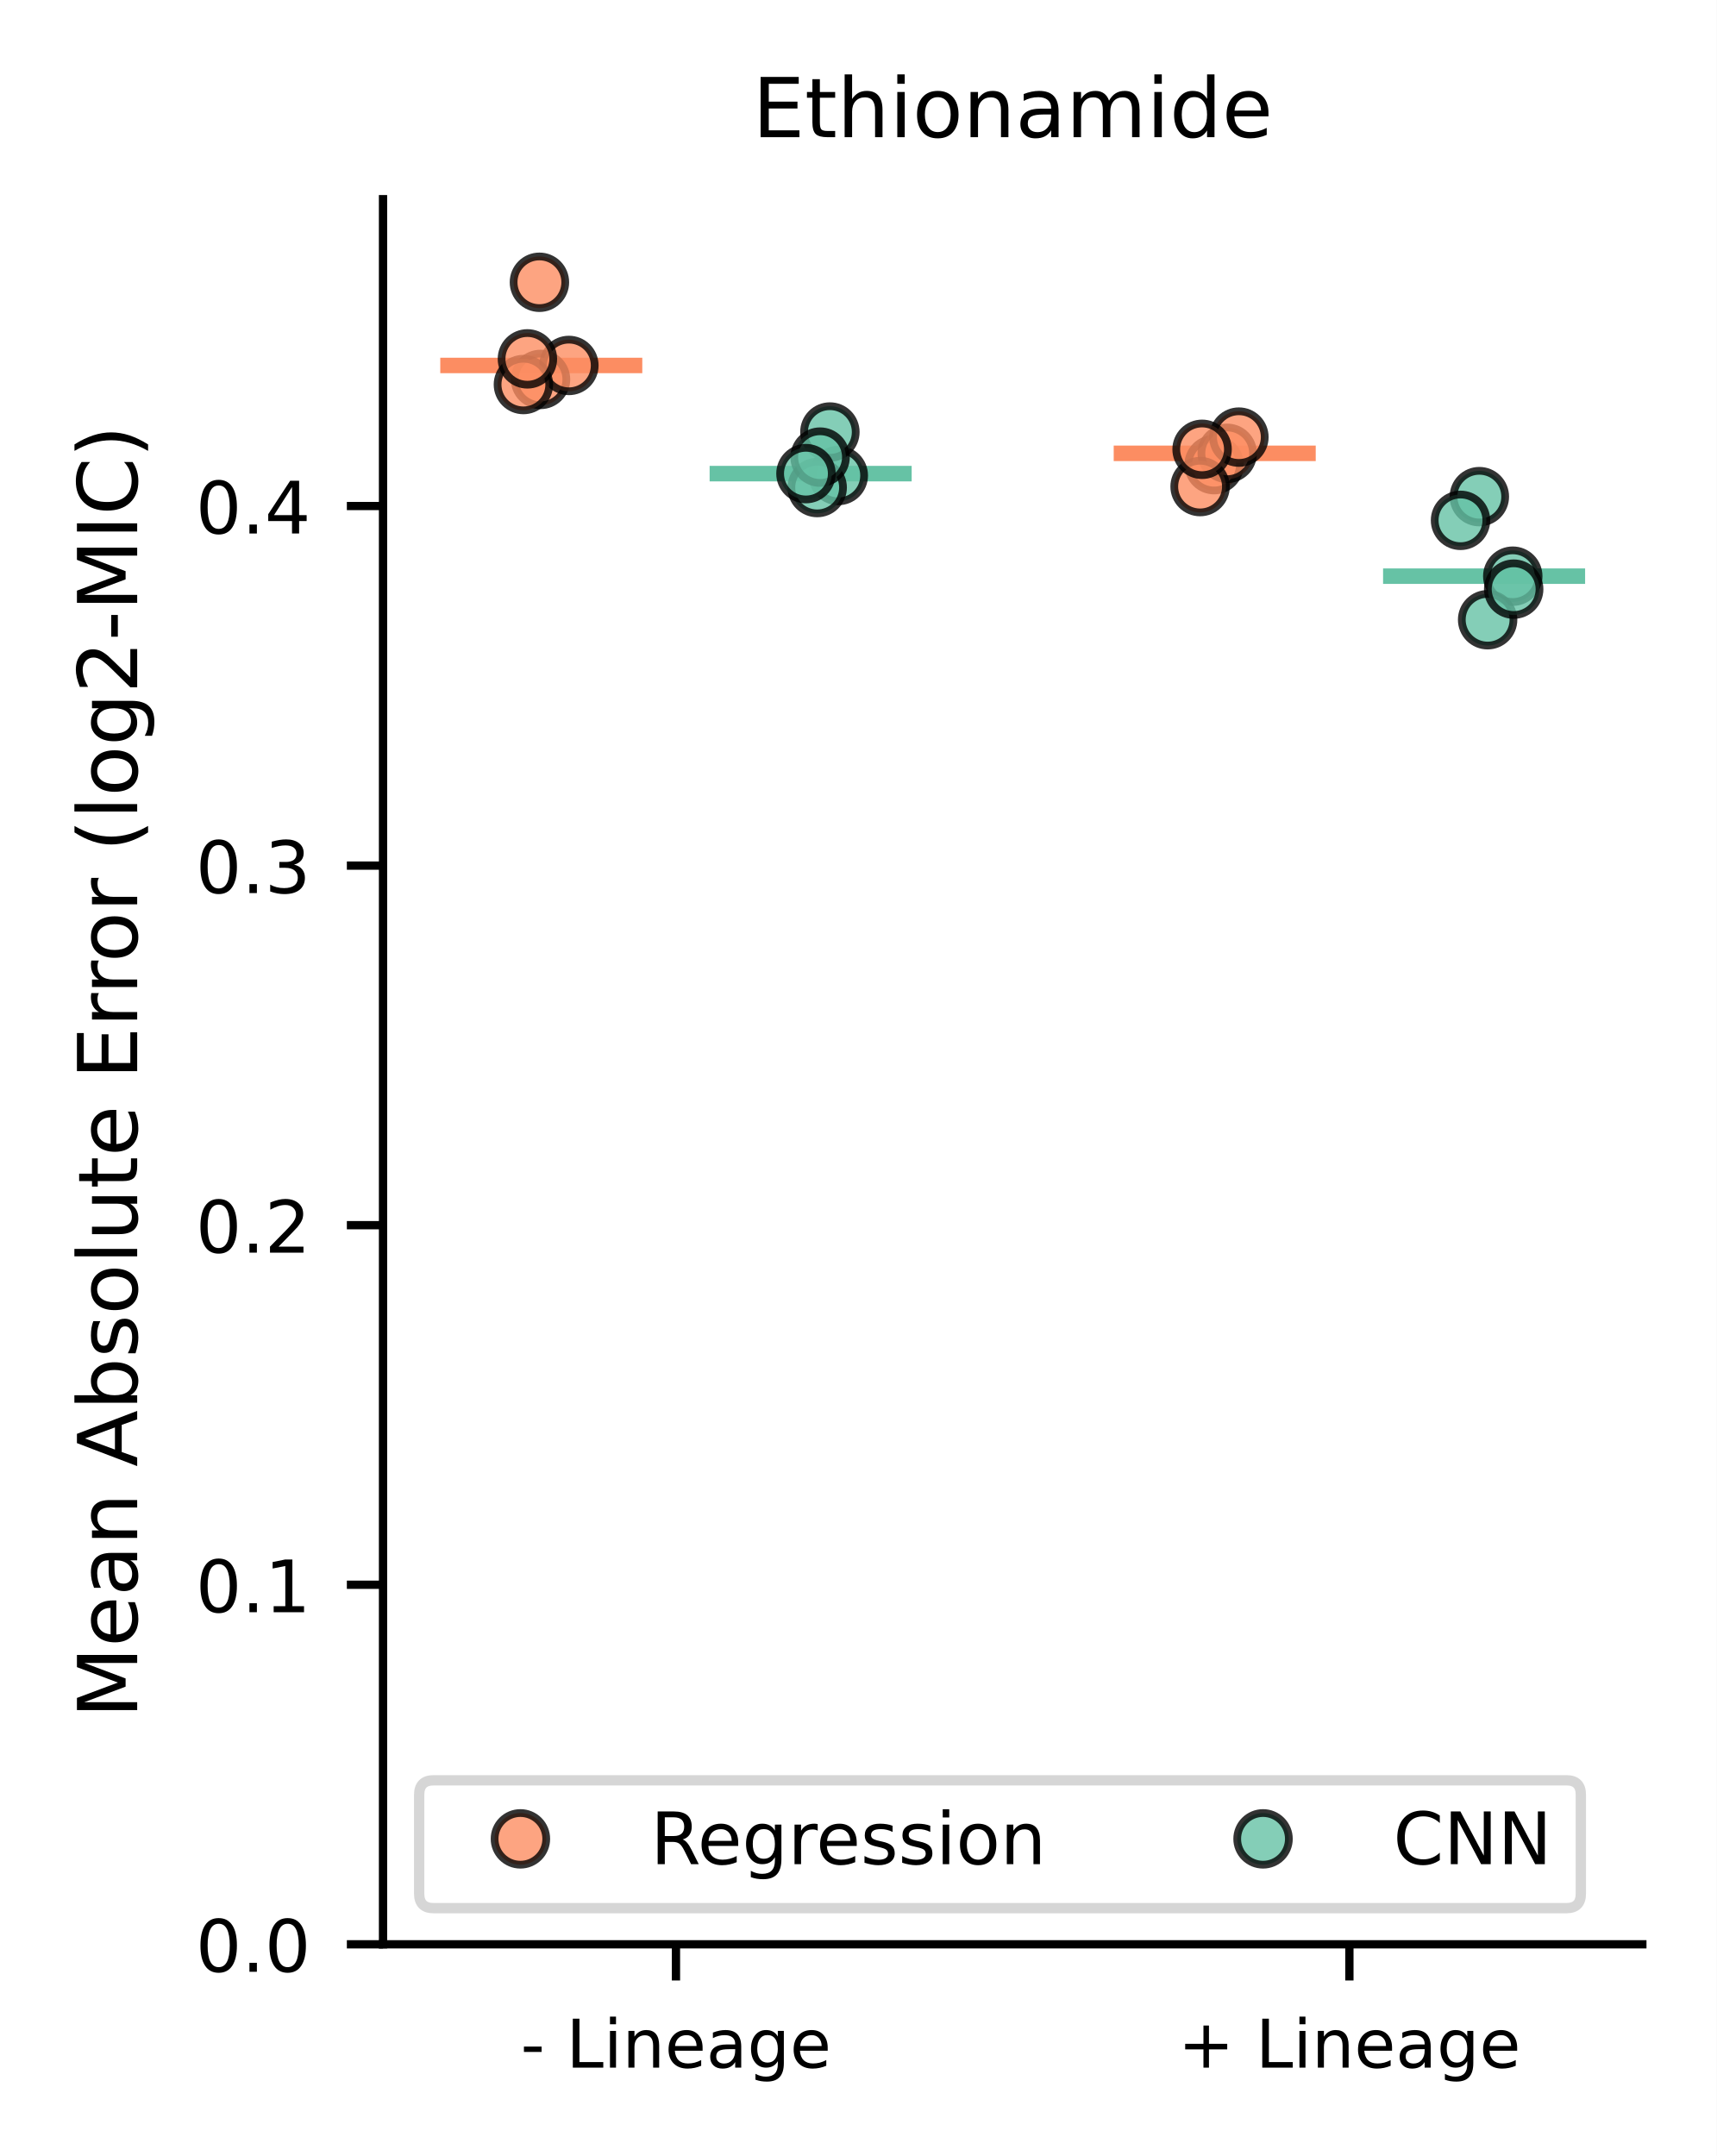
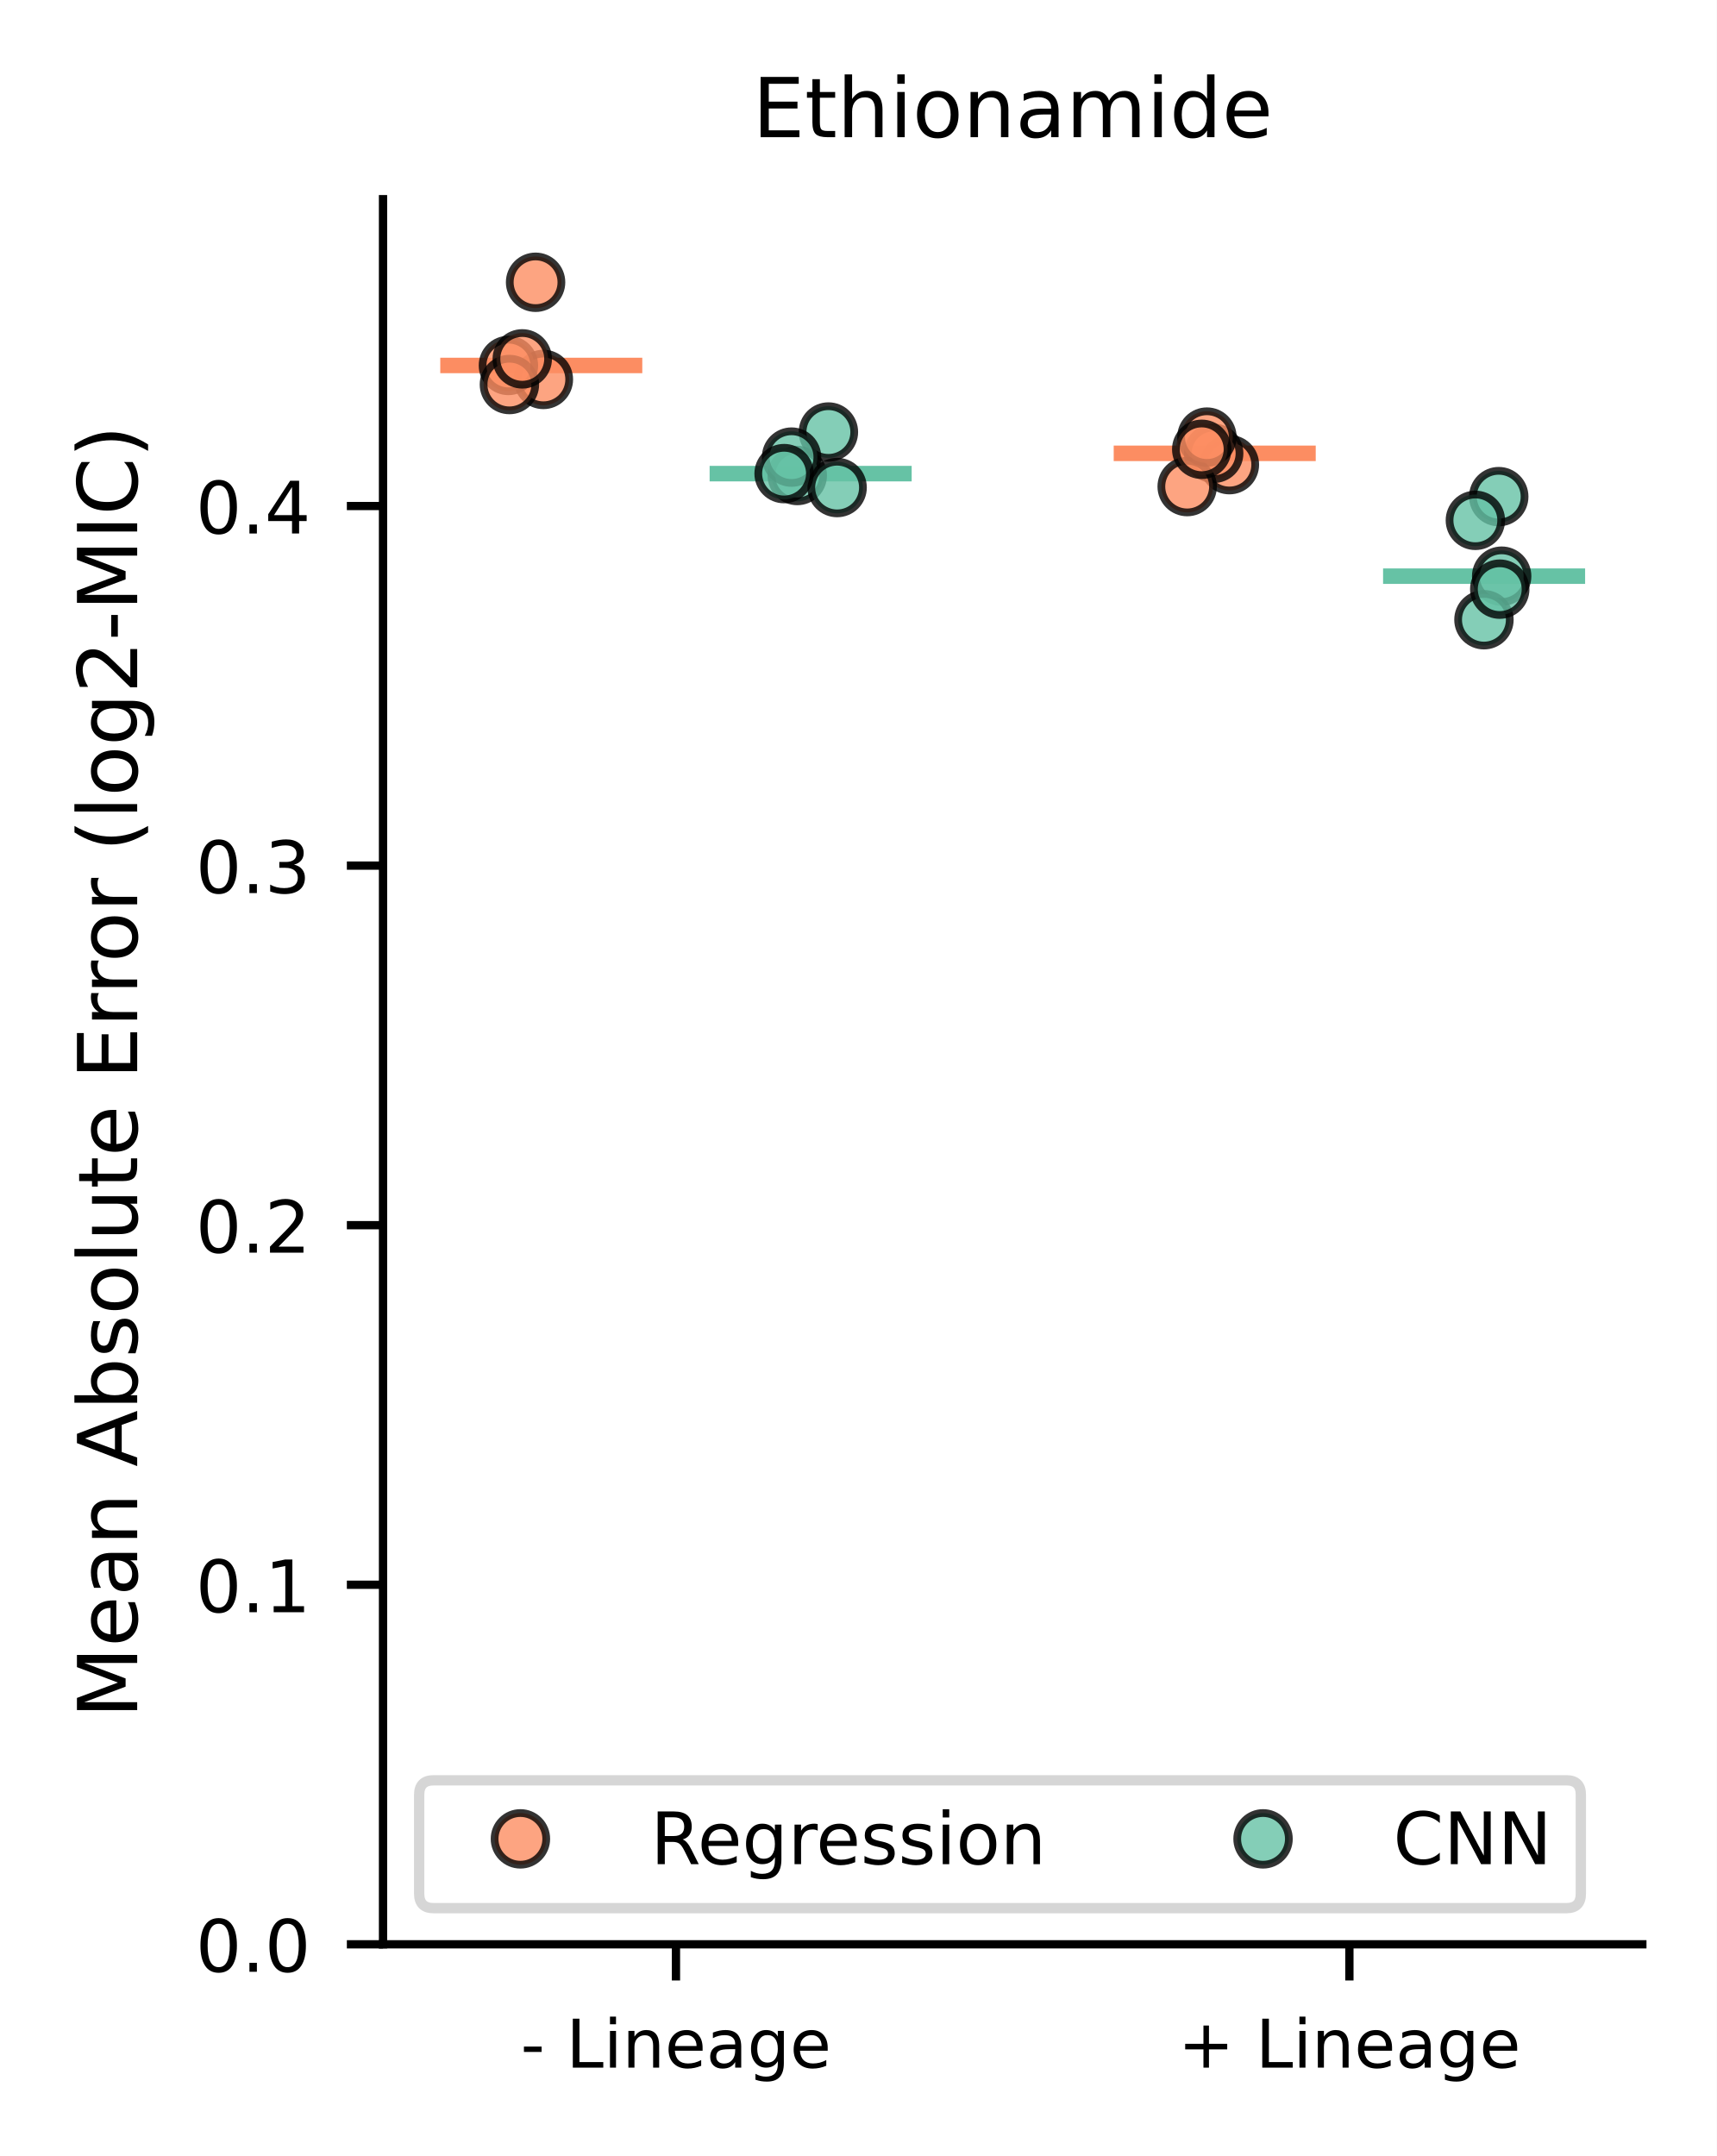
<svg xmlns="http://www.w3.org/2000/svg" xmlns:xlink="http://www.w3.org/1999/xlink" width="166.175pt" height="208.69pt" viewBox="0 0 166.175 208.69" version="1.1">
  <defs>
    <style type="text/css">*{stroke-linejoin: round; stroke-linecap: butt}</style>
  </defs>
  <g id="figure_1">
    <g id="patch_1">
      <path d="M 0 208.69  L 166.175 208.69  L 166.175 0  L 0 0  z " style="fill: #ffffff" />
    </g>
    <g id="axes_1">
      <g id="patch_2">
        <path d="M 37.075 188.199  L 158.975 188.199  L 158.975 19.279  L 37.075 19.279  z " style="fill: #ffffff" />
      </g>
      <g id="LineCollection_1">
-         <path d="M 42.616 35.374  L 62.172 35.374  " clip-path="url(#pbf973b3731)" style="fill: none; stroke: #fc8d62; stroke-width: 1.5" />
+         <path d="M 42.616 35.374  L 62.172 35.374  " clip-path="url(#p7d3eaa9008)" style="fill: none; stroke: #fc8d62; stroke-width: 1.5" />
      </g>
      <g id="LineCollection_2">
-         <path d="M 68.69 45.844  L 88.247 45.844  " clip-path="url(#pbf973b3731)" style="fill: none; stroke: #66c2a5; stroke-width: 1.5" />
+         <path d="M 68.69 45.844  L 88.247 45.844  " clip-path="url(#p7d3eaa9008)" style="fill: none; stroke: #66c2a5; stroke-width: 1.5" />
      </g>
      <g id="LineCollection_3">
-         <path d="M 107.803 43.88  L 127.359 43.88  " clip-path="url(#pbf973b3731)" style="fill: none; stroke: #fc8d62; stroke-width: 1.5" />
+         <path d="M 107.803 43.88  L 127.359 43.88  " clip-path="url(#p7d3eaa9008)" style="fill: none; stroke: #fc8d62; stroke-width: 1.5" />
      </g>
      <g id="LineCollection_4">
-         <path d="M 133.878 55.771  L 153.434 55.771  " clip-path="url(#pbf973b3731)" style="fill: none; stroke: #66c2a5; stroke-width: 1.5" />
+         <path d="M 133.878 55.771  L 153.434 55.771  " clip-path="url(#p7d3eaa9008)" style="fill: none; stroke: #66c2a5; stroke-width: 1.5" />
      </g>
      <g id="PathCollection_1">
        <defs>
-           <path id="C0_0_1ce4305290" d="M 0 2.5  C 0.663 2.5 1.299 2.237 1.768 1.768  C 2.237 1.299 2.5 0.663 2.5 -0  C 2.5 -0.663 2.237 -1.299 1.768 -1.768  C 1.299 -2.237 0.663 -2.5 0 -2.5  C -0.663 -2.5 -1.299 -2.237 -1.768 -1.768  C -2.237 -1.299 -2.5 -0.663 -2.5 0  C -2.5 0.663 -2.237 1.299 -1.768 1.768  C -1.299 2.237 -0.663 2.5 0 2.5  z " />
+           <path id="C0_0_cfa321ce10" d="M 0 2.5  C 0.663 2.5 1.299 2.237 1.768 1.768  C 2.237 1.299 2.5 0.663 2.5 -0  C 2.5 -0.663 2.237 -1.299 1.768 -1.768  C 1.299 -2.237 0.663 -2.5 0 -2.5  C -0.663 -2.5 -1.299 -2.237 -1.768 -1.768  C -2.237 -1.299 -2.5 -0.663 -2.5 0  C -2.5 0.663 -2.237 1.299 -1.768 1.768  C -1.299 2.237 -0.663 2.5 0 2.5  z " />
        </defs>
-         <g clip-path="url(#pbf973b3731)">
-           <use xlink:href="#C0_0_1ce4305290" x="52.321" y="36.727" style="fill: #fc8d62; fill-opacity: 0.8; stroke: #000000; stroke-opacity: 0.8; stroke-width: 0.75" />
-         </g>
-         <g clip-path="url(#pbf973b3731)">
-           <use xlink:href="#C0_0_1ce4305290" x="55.066" y="35.374" style="fill: #fc8d62; fill-opacity: 0.8; stroke: #000000; stroke-opacity: 0.8; stroke-width: 0.75" />
-         </g>
-         <g clip-path="url(#pbf973b3731)">
-           <use xlink:href="#C0_0_1ce4305290" x="50.664" y="37.221" style="fill: #fc8d62; fill-opacity: 0.8; stroke: #000000; stroke-opacity: 0.8; stroke-width: 0.75" />
-         </g>
-         <g clip-path="url(#pbf973b3731)">
-           <use xlink:href="#C0_0_1ce4305290" x="51.051" y="34.737" style="fill: #fc8d62; fill-opacity: 0.8; stroke: #000000; stroke-opacity: 0.8; stroke-width: 0.75" />
-         </g>
-         <g clip-path="url(#pbf973b3731)">
-           <use xlink:href="#C0_0_1ce4305290" x="52.215" y="27.323" style="fill: #fc8d62; fill-opacity: 0.8; stroke: #000000; stroke-opacity: 0.8; stroke-width: 0.75" />
+         <g clip-path="url(#p7d3eaa9008)">
+           <use xlink:href="#C0_0_cfa321ce10" x="52.598" y="36.727" style="fill: #fc8d62; fill-opacity: 0.8; stroke: #000000; stroke-opacity: 0.8; stroke-width: 0.75" />
+         </g>
+         <g clip-path="url(#p7d3eaa9008)">
+           <use xlink:href="#C0_0_cfa321ce10" x="49.213" y="35.374" style="fill: #fc8d62; fill-opacity: 0.8; stroke: #000000; stroke-opacity: 0.8; stroke-width: 0.75" />
+         </g>
+         <g clip-path="url(#p7d3eaa9008)">
+           <use xlink:href="#C0_0_cfa321ce10" x="49.31" y="37.221" style="fill: #fc8d62; fill-opacity: 0.8; stroke: #000000; stroke-opacity: 0.8; stroke-width: 0.75" />
+         </g>
+         <g clip-path="url(#p7d3eaa9008)">
+           <use xlink:href="#C0_0_cfa321ce10" x="50.554" y="34.737" style="fill: #fc8d62; fill-opacity: 0.8; stroke: #000000; stroke-opacity: 0.8; stroke-width: 0.75" />
+         </g>
+         <g clip-path="url(#p7d3eaa9008)">
+           <use xlink:href="#C0_0_cfa321ce10" x="51.843" y="27.323" style="fill: #fc8d62; fill-opacity: 0.8; stroke: #000000; stroke-opacity: 0.8; stroke-width: 0.75" />
        </g>
      </g>
      <g id="PathCollection_2">
        <defs>
-           <path id="C1_0_d603147355" d="M 0 2.5  C 0.663 2.5 1.299 2.237 1.768 1.768  C 2.237 1.299 2.5 0.663 2.5 -0  C 2.5 -0.663 2.237 -1.299 1.768 -1.768  C 1.299 -2.237 0.663 -2.5 0 -2.5  C -0.663 -2.5 -1.299 -2.237 -1.768 -1.768  C -2.237 -1.299 -2.5 -0.663 -2.5 0  C -2.5 0.663 -2.237 1.299 -1.768 1.768  C -1.299 2.237 -0.663 2.5 0 2.5  z " />
+           <path id="C1_0_73e2616987" d="M 0 2.5  C 0.663 2.5 1.299 2.237 1.768 1.768  C 2.237 1.299 2.5 0.663 2.5 -0  C 2.5 -0.663 2.237 -1.299 1.768 -1.768  C 1.299 -2.237 0.663 -2.5 0 -2.5  C -0.663 -2.5 -1.299 -2.237 -1.768 -1.768  C -2.237 -1.299 -2.5 -0.663 -2.5 0  C -2.5 0.663 -2.237 1.299 -1.768 1.768  C -1.299 2.237 -0.663 2.5 0 2.5  z " />
        </defs>
-         <g clip-path="url(#pbf973b3731)">
-           <use xlink:href="#C1_0_d603147355" x="81.145" y="46.027" style="fill: #66c2a5; fill-opacity: 0.8; stroke: #000000; stroke-opacity: 0.8; stroke-width: 0.75" />
-         </g>
-         <g clip-path="url(#pbf973b3731)">
-           <use xlink:href="#C1_0_d603147355" x="80.331" y="41.818" style="fill: #66c2a5; fill-opacity: 0.8; stroke: #000000; stroke-opacity: 0.8; stroke-width: 0.75" />
-         </g>
-         <g clip-path="url(#pbf973b3731)">
-           <use xlink:href="#C1_0_d603147355" x="79.102" y="47.192" style="fill: #66c2a5; fill-opacity: 0.8; stroke: #000000; stroke-opacity: 0.8; stroke-width: 0.75" />
-         </g>
-         <g clip-path="url(#pbf973b3731)">
-           <use xlink:href="#C1_0_d603147355" x="79.383" y="44.246" style="fill: #66c2a5; fill-opacity: 0.8; stroke: #000000; stroke-opacity: 0.8; stroke-width: 0.75" />
-         </g>
-         <g clip-path="url(#pbf973b3731)">
-           <use xlink:href="#C1_0_d603147355" x="78.014" y="45.844" style="fill: #66c2a5; fill-opacity: 0.8; stroke: #000000; stroke-opacity: 0.8; stroke-width: 0.75" />
+         <g clip-path="url(#p7d3eaa9008)">
+           <use xlink:href="#C1_0_73e2616987" x="77.173" y="46.027" style="fill: #66c2a5; fill-opacity: 0.8; stroke: #000000; stroke-opacity: 0.8; stroke-width: 0.75" />
+         </g>
+         <g clip-path="url(#p7d3eaa9008)">
+           <use xlink:href="#C1_0_73e2616987" x="80.188" y="41.818" style="fill: #66c2a5; fill-opacity: 0.8; stroke: #000000; stroke-opacity: 0.8; stroke-width: 0.75" />
+         </g>
+         <g clip-path="url(#p7d3eaa9008)">
+           <use xlink:href="#C1_0_73e2616987" x="81.031" y="47.192" style="fill: #66c2a5; fill-opacity: 0.8; stroke: #000000; stroke-opacity: 0.8; stroke-width: 0.75" />
+         </g>
+         <g clip-path="url(#p7d3eaa9008)">
+           <use xlink:href="#C1_0_73e2616987" x="76.62" y="44.246" style="fill: #66c2a5; fill-opacity: 0.8; stroke: #000000; stroke-opacity: 0.8; stroke-width: 0.75" />
+         </g>
+         <g clip-path="url(#p7d3eaa9008)">
+           <use xlink:href="#C1_0_73e2616987" x="75.899" y="45.844" style="fill: #66c2a5; fill-opacity: 0.8; stroke: #000000; stroke-opacity: 0.8; stroke-width: 0.75" />
        </g>
      </g>
      <g id="PathCollection_3">
        <defs>
-           <path id="C2_0_87f56aaf96" d="M 0 2.5  C 0.663 2.5 1.299 2.237 1.768 1.768  C 2.237 1.299 2.5 0.663 2.5 -0  C 2.5 -0.663 2.237 -1.299 1.768 -1.768  C 1.299 -2.237 0.663 -2.5 0 -2.5  C -0.663 -2.5 -1.299 -2.237 -1.768 -1.768  C -2.237 -1.299 -2.5 -0.663 -2.5 0  C -2.5 0.663 -2.237 1.299 -1.768 1.768  C -1.299 2.237 -0.663 2.5 0 2.5  z " />
+           <path id="C2_0_836c1db66d" d="M 0 2.5  C 0.663 2.5 1.299 2.237 1.768 1.768  C 2.237 1.299 2.5 0.663 2.5 -0  C 2.5 -0.663 2.237 -1.299 1.768 -1.768  C 1.299 -2.237 0.663 -2.5 0 -2.5  C -0.663 -2.5 -1.299 -2.237 -1.768 -1.768  C -2.237 -1.299 -2.5 -0.663 -2.5 0  C -2.5 0.663 -2.237 1.299 -1.768 1.768  C -1.299 2.237 -0.663 2.5 0 2.5  z " />
        </defs>
-         <g clip-path="url(#pbf973b3731)">
-           <use xlink:href="#C2_0_87f56aaf96" x="117.524" y="44.976" style="fill: #fc8d62; fill-opacity: 0.8; stroke: #000000; stroke-opacity: 0.8; stroke-width: 0.75" />
-         </g>
-         <g clip-path="url(#pbf973b3731)">
-           <use xlink:href="#C2_0_87f56aaf96" x="118.793" y="43.88" style="fill: #fc8d62; fill-opacity: 0.8; stroke: #000000; stroke-opacity: 0.8; stroke-width: 0.75" />
-         </g>
-         <g clip-path="url(#pbf973b3731)">
-           <use xlink:href="#C2_0_87f56aaf96" x="116.166" y="47.098" style="fill: #fc8d62; fill-opacity: 0.8; stroke: #000000; stroke-opacity: 0.8; stroke-width: 0.75" />
-         </g>
-         <g clip-path="url(#pbf973b3731)">
-           <use xlink:href="#C2_0_87f56aaf96" x="119.922" y="42.31" style="fill: #fc8d62; fill-opacity: 0.8; stroke: #000000; stroke-opacity: 0.8; stroke-width: 0.75" />
-         </g>
-         <g clip-path="url(#pbf973b3731)">
-           <use xlink:href="#C2_0_87f56aaf96" x="116.358" y="43.491" style="fill: #fc8d62; fill-opacity: 0.8; stroke: #000000; stroke-opacity: 0.8; stroke-width: 0.75" />
+         <g clip-path="url(#p7d3eaa9008)">
+           <use xlink:href="#C2_0_836c1db66d" x="119.002" y="44.976" style="fill: #fc8d62; fill-opacity: 0.8; stroke: #000000; stroke-opacity: 0.8; stroke-width: 0.75" />
+         </g>
+         <g clip-path="url(#p7d3eaa9008)">
+           <use xlink:href="#C2_0_836c1db66d" x="117.481" y="43.88" style="fill: #fc8d62; fill-opacity: 0.8; stroke: #000000; stroke-opacity: 0.8; stroke-width: 0.75" />
+         </g>
+         <g clip-path="url(#p7d3eaa9008)">
+           <use xlink:href="#C2_0_836c1db66d" x="114.916" y="47.098" style="fill: #fc8d62; fill-opacity: 0.8; stroke: #000000; stroke-opacity: 0.8; stroke-width: 0.75" />
+         </g>
+         <g clip-path="url(#p7d3eaa9008)">
+           <use xlink:href="#C2_0_836c1db66d" x="116.827" y="42.31" style="fill: #fc8d62; fill-opacity: 0.8; stroke: #000000; stroke-opacity: 0.8; stroke-width: 0.75" />
+         </g>
+         <g clip-path="url(#p7d3eaa9008)">
+           <use xlink:href="#C2_0_836c1db66d" x="116.324" y="43.491" style="fill: #fc8d62; fill-opacity: 0.8; stroke: #000000; stroke-opacity: 0.8; stroke-width: 0.75" />
        </g>
      </g>
      <g id="PathCollection_4">
        <defs>
-           <path id="C3_0_6355e74111" d="M 0 2.5  C 0.663 2.5 1.299 2.237 1.768 1.768  C 2.237 1.299 2.5 0.663 2.5 -0  C 2.5 -0.663 2.237 -1.299 1.768 -1.768  C 1.299 -2.237 0.663 -2.5 0 -2.5  C -0.663 -2.5 -1.299 -2.237 -1.768 -1.768  C -2.237 -1.299 -2.5 -0.663 -2.5 0  C -2.5 0.663 -2.237 1.299 -1.768 1.768  C -1.299 2.237 -0.663 2.5 0 2.5  z " />
+           <path id="C3_0_cebdef4d68" d="M 0 2.5  C 0.663 2.5 1.299 2.237 1.768 1.768  C 2.237 1.299 2.5 0.663 2.5 -0  C 2.5 -0.663 2.237 -1.299 1.768 -1.768  C 1.299 -2.237 0.663 -2.5 0 -2.5  C -0.663 -2.5 -1.299 -2.237 -1.768 -1.768  C -2.237 -1.299 -2.5 -0.663 -2.5 0  C -2.5 0.663 -2.237 1.299 -1.768 1.768  C -1.299 2.237 -0.663 2.5 0 2.5  z " />
        </defs>
-         <g clip-path="url(#pbf973b3731)">
-           <use xlink:href="#C3_0_6355e74111" x="146.432" y="55.771" style="fill: #66c2a5; fill-opacity: 0.8; stroke: #000000; stroke-opacity: 0.8; stroke-width: 0.75" />
-         </g>
-         <g clip-path="url(#pbf973b3731)">
-           <use xlink:href="#C3_0_6355e74111" x="143.197" y="48.072" style="fill: #66c2a5; fill-opacity: 0.8; stroke: #000000; stroke-opacity: 0.8; stroke-width: 0.75" />
-         </g>
-         <g clip-path="url(#pbf973b3731)">
-           <use xlink:href="#C3_0_6355e74111" x="143.998" y="59.987" style="fill: #66c2a5; fill-opacity: 0.8; stroke: #000000; stroke-opacity: 0.8; stroke-width: 0.75" />
-         </g>
-         <g clip-path="url(#pbf973b3731)">
-           <use xlink:href="#C3_0_6355e74111" x="146.521" y="57.027" style="fill: #66c2a5; fill-opacity: 0.8; stroke: #000000; stroke-opacity: 0.8; stroke-width: 0.75" />
-         </g>
-         <g clip-path="url(#pbf973b3731)">
-           <use xlink:href="#C3_0_6355e74111" x="141.374" y="50.367" style="fill: #66c2a5; fill-opacity: 0.8; stroke: #000000; stroke-opacity: 0.8; stroke-width: 0.75" />
+         <g clip-path="url(#p7d3eaa9008)">
+           <use xlink:href="#C3_0_cebdef4d68" x="145.357" y="55.771" style="fill: #66c2a5; fill-opacity: 0.8; stroke: #000000; stroke-opacity: 0.8; stroke-width: 0.75" />
+         </g>
+         <g clip-path="url(#p7d3eaa9008)">
+           <use xlink:href="#C3_0_cebdef4d68" x="145.074" y="48.072" style="fill: #66c2a5; fill-opacity: 0.8; stroke: #000000; stroke-opacity: 0.8; stroke-width: 0.75" />
+         </g>
+         <g clip-path="url(#p7d3eaa9008)">
+           <use xlink:href="#C3_0_cebdef4d68" x="143.642" y="59.987" style="fill: #66c2a5; fill-opacity: 0.8; stroke: #000000; stroke-opacity: 0.8; stroke-width: 0.75" />
+         </g>
+         <g clip-path="url(#p7d3eaa9008)">
+           <use xlink:href="#C3_0_cebdef4d68" x="145.172" y="57.027" style="fill: #66c2a5; fill-opacity: 0.8; stroke: #000000; stroke-opacity: 0.8; stroke-width: 0.75" />
+         </g>
+         <g clip-path="url(#p7d3eaa9008)">
+           <use xlink:href="#C3_0_cebdef4d68" x="142.812" y="50.367" style="fill: #66c2a5; fill-opacity: 0.8; stroke: #000000; stroke-opacity: 0.8; stroke-width: 0.75" />
        </g>
      </g>
      <g id="line2d_1" />
      <g id="line2d_2" />
      <g id="matplotlib.axis_1">
        <g id="xtick_1">
          <g id="line2d_3">
            <defs>
-               <path id="m6cdfdc52fc" d="M 0 0  L 0 3.5  " style="stroke: #000000; stroke-width: 0.8" />
-             </defs>
-             <g>
-               <use xlink:href="#m6cdfdc52fc" x="65.431" y="188.199" style="stroke: #000000; stroke-width: 0.8" />
+               <path id="m1fa2eef369" d="M 0 0  L 0 3.5  " style="stroke: #000000; stroke-width: 0.8" />
+             </defs>
+             <g>
+               <use xlink:href="#m1fa2eef369" x="65.431" y="188.199" style="stroke: #000000; stroke-width: 0.8" />
            </g>
          </g>
          <g id="text_1">
            <g transform="translate(50.39782 200.1377) scale(0.065 -0.065)">
              <defs>
                <path id="DejaVuSans-2d" d="M 313 2009  L 1997 2009  L 1997 1497  L 313 1497  L 313 2009  z " transform="scale(0.015625)" />
                <path id="DejaVuSans-20" transform="scale(0.015625)" />
                <path id="DejaVuSans-4c" d="M 628 4666  L 1259 4666  L 1259 531  L 3531 531  L 3531 0  L 628 0  L 628 4666  z " transform="scale(0.015625)" />
                <path id="DejaVuSans-69" d="M 603 3500  L 1178 3500  L 1178 0  L 603 0  L 603 3500  z M 603 4863  L 1178 4863  L 1178 4134  L 603 4134  L 603 4863  z " transform="scale(0.015625)" />
                <path id="DejaVuSans-6e" d="M 3513 2113  L 3513 0  L 2938 0  L 2938 2094  Q 2938 2591 2744 2837  Q 2550 3084 2163 3084  Q 1697 3084 1428 2787  Q 1159 2491 1159 1978  L 1159 0  L 581 0  L 581 3500  L 1159 3500  L 1159 2956  Q 1366 3272 1645 3428  Q 1925 3584 2291 3584  Q 2894 3584 3203 3211  Q 3513 2838 3513 2113  z " transform="scale(0.015625)" />
                <path id="DejaVuSans-65" d="M 3597 1894  L 3597 1613  L 953 1613  Q 991 1019 1311 708  Q 1631 397 2203 397  Q 2534 397 2845 478  Q 3156 559 3463 722  L 3463 178  Q 3153 47 2828 -22  Q 2503 -91 2169 -91  Q 1331 -91 842 396  Q 353 884 353 1716  Q 353 2575 817 3079  Q 1281 3584 2069 3584  Q 2775 3584 3186 3129  Q 3597 2675 3597 1894  z M 3022 2063  Q 3016 2534 2758 2815  Q 2500 3097 2075 3097  Q 1594 3097 1305 2825  Q 1016 2553 972 2059  L 3022 2063  z " transform="scale(0.015625)" />
                <path id="DejaVuSans-61" d="M 2194 1759  Q 1497 1759 1228 1600  Q 959 1441 959 1056  Q 959 750 1161 570  Q 1363 391 1709 391  Q 2188 391 2477 730  Q 2766 1069 2766 1631  L 2766 1759  L 2194 1759  z M 3341 1997  L 3341 0  L 2766 0  L 2766 531  Q 2569 213 2275 61  Q 1981 -91 1556 -91  Q 1019 -91 701 211  Q 384 513 384 1019  Q 384 1609 779 1909  Q 1175 2209 1959 2209  L 2766 2209  L 2766 2266  Q 2766 2663 2505 2880  Q 2244 3097 1772 3097  Q 1472 3097 1187 3025  Q 903 2953 641 2809  L 641 3341  Q 956 3463 1253 3523  Q 1550 3584 1831 3584  Q 2591 3584 2966 3190  Q 3341 2797 3341 1997  z " transform="scale(0.015625)" />
                <path id="DejaVuSans-67" d="M 2906 1791  Q 2906 2416 2648 2759  Q 2391 3103 1925 3103  Q 1463 3103 1205 2759  Q 947 2416 947 1791  Q 947 1169 1205 825  Q 1463 481 1925 481  Q 2391 481 2648 825  Q 2906 1169 2906 1791  z M 3481 434  Q 3481 -459 3084 -895  Q 2688 -1331 1869 -1331  Q 1566 -1331 1297 -1286  Q 1028 -1241 775 -1147  L 775 -588  Q 1028 -725 1275 -790  Q 1522 -856 1778 -856  Q 2344 -856 2625 -561  Q 2906 -266 2906 331  L 2906 616  Q 2728 306 2450 153  Q 2172 0 1784 0  Q 1141 0 747 490  Q 353 981 353 1791  Q 353 2603 747 3093  Q 1141 3584 1784 3584  Q 2172 3584 2450 3431  Q 2728 3278 2906 2969  L 2906 3500  L 3481 3500  L 3481 434  z " transform="scale(0.015625)" />
              </defs>
              <use xlink:href="#DejaVuSans-2d" />
              <use xlink:href="#DejaVuSans-20" x="36.084" />
              <use xlink:href="#DejaVuSans-4c" x="67.871" />
              <use xlink:href="#DejaVuSans-69" x="123.584" />
              <use xlink:href="#DejaVuSans-6e" x="151.367" />
              <use xlink:href="#DejaVuSans-65" x="214.746" />
              <use xlink:href="#DejaVuSans-61" x="276.27" />
              <use xlink:href="#DejaVuSans-67" x="337.549" />
              <use xlink:href="#DejaVuSans-65" x="401.025" />
            </g>
          </g>
        </g>
        <g id="xtick_2">
          <g id="line2d_4">
            <g>
-               <use xlink:href="#m6cdfdc52fc" x="130.618" y="188.199" style="stroke: #000000; stroke-width: 0.8" />
+               <use xlink:href="#m1fa2eef369" x="130.618" y="188.199" style="stroke: #000000; stroke-width: 0.8" />
            </g>
          </g>
          <g id="text_2">
            <g transform="translate(114.0341 200.1377) scale(0.065 -0.065)">
              <defs>
                <path id="DejaVuSans-2b" d="M 2944 4013  L 2944 2272  L 4684 2272  L 4684 1741  L 2944 1741  L 2944 0  L 2419 0  L 2419 1741  L 678 1741  L 678 2272  L 2419 2272  L 2419 4013  L 2944 4013  z " transform="scale(0.015625)" />
              </defs>
              <use xlink:href="#DejaVuSans-2b" />
              <use xlink:href="#DejaVuSans-20" x="83.789" />
              <use xlink:href="#DejaVuSans-4c" x="115.576" />
              <use xlink:href="#DejaVuSans-69" x="171.289" />
              <use xlink:href="#DejaVuSans-6e" x="199.072" />
              <use xlink:href="#DejaVuSans-65" x="262.451" />
              <use xlink:href="#DejaVuSans-61" x="323.975" />
              <use xlink:href="#DejaVuSans-67" x="385.254" />
              <use xlink:href="#DejaVuSans-65" x="448.73" />
            </g>
          </g>
        </g>
      </g>
      <g id="matplotlib.axis_2">
        <g id="ytick_1">
          <g id="line2d_5">
            <defs>
-               <path id="mfed83ae9c9" d="M 0 0  L -3.5 0  " style="stroke: #000000; stroke-width: 0.8" />
-             </defs>
-             <g>
-               <use xlink:href="#mfed83ae9c9" x="37.075" y="188.199" style="stroke: #000000; stroke-width: 0.8" />
+               <path id="m2b4f18aa76" d="M 0 0  L -3.5 0  " style="stroke: #000000; stroke-width: 0.8" />
+             </defs>
+             <g>
+               <use xlink:href="#m2b4f18aa76" x="37.075" y="188.199" style="stroke: #000000; stroke-width: 0.8" />
            </g>
          </g>
          <g id="text_3">
            <g transform="translate(18.9425 190.8582) scale(0.07 -0.07)">
              <defs>
                <path id="DejaVuSans-30" d="M 2034 4250  Q 1547 4250 1301 3770  Q 1056 3291 1056 2328  Q 1056 1369 1301 889  Q 1547 409 2034 409  Q 2525 409 2770 889  Q 3016 1369 3016 2328  Q 3016 3291 2770 3770  Q 2525 4250 2034 4250  z M 2034 4750  Q 2819 4750 3233 4129  Q 3647 3509 3647 2328  Q 3647 1150 3233 529  Q 2819 -91 2034 -91  Q 1250 -91 836 529  Q 422 1150 422 2328  Q 422 3509 836 4129  Q 1250 4750 2034 4750  z " transform="scale(0.015625)" />
                <path id="DejaVuSans-2e" d="M 684 794  L 1344 794  L 1344 0  L 684 0  L 684 794  z " transform="scale(0.015625)" />
              </defs>
              <use xlink:href="#DejaVuSans-30" />
              <use xlink:href="#DejaVuSans-2e" x="63.623" />
              <use xlink:href="#DejaVuSans-30" x="95.41" />
            </g>
          </g>
        </g>
        <g id="ytick_2">
          <g id="line2d_6">
            <g>
-               <use xlink:href="#mfed83ae9c9" x="37.075" y="153.394" style="stroke: #000000; stroke-width: 0.8" />
+               <use xlink:href="#m2b4f18aa76" x="37.075" y="153.394" style="stroke: #000000; stroke-width: 0.8" />
            </g>
          </g>
          <g id="text_4">
            <g transform="translate(18.9425 156.0538) scale(0.07 -0.07)">
              <defs>
                <path id="DejaVuSans-31" d="M 794 531  L 1825 531  L 1825 4091  L 703 3866  L 703 4441  L 1819 4666  L 2450 4666  L 2450 531  L 3481 531  L 3481 0  L 794 0  L 794 531  z " transform="scale(0.015625)" />
              </defs>
              <use xlink:href="#DejaVuSans-30" />
              <use xlink:href="#DejaVuSans-2e" x="63.623" />
              <use xlink:href="#DejaVuSans-31" x="95.41" />
            </g>
          </g>
        </g>
        <g id="ytick_3">
          <g id="line2d_7">
            <g>
-               <use xlink:href="#mfed83ae9c9" x="37.075" y="118.59" style="stroke: #000000; stroke-width: 0.8" />
+               <use xlink:href="#m2b4f18aa76" x="37.075" y="118.59" style="stroke: #000000; stroke-width: 0.8" />
            </g>
          </g>
          <g id="text_5">
            <g transform="translate(18.9425 121.2495) scale(0.07 -0.07)">
              <defs>
                <path id="DejaVuSans-32" d="M 1228 531  L 3431 531  L 3431 0  L 469 0  L 469 531  Q 828 903 1448 1529  Q 2069 2156 2228 2338  Q 2531 2678 2651 2914  Q 2772 3150 2772 3378  Q 2772 3750 2511 3984  Q 2250 4219 1831 4219  Q 1534 4219 1204 4116  Q 875 4013 500 3803  L 500 4441  Q 881 4594 1212 4672  Q 1544 4750 1819 4750  Q 2544 4750 2975 4387  Q 3406 4025 3406 3419  Q 3406 3131 3298 2873  Q 3191 2616 2906 2266  Q 2828 2175 2409 1742  Q 1991 1309 1228 531  z " transform="scale(0.015625)" />
              </defs>
              <use xlink:href="#DejaVuSans-30" />
              <use xlink:href="#DejaVuSans-2e" x="63.623" />
              <use xlink:href="#DejaVuSans-32" x="95.41" />
            </g>
          </g>
        </g>
        <g id="ytick_4">
          <g id="line2d_8">
            <g>
-               <use xlink:href="#mfed83ae9c9" x="37.075" y="83.786" style="stroke: #000000; stroke-width: 0.8" />
+               <use xlink:href="#m2b4f18aa76" x="37.075" y="83.786" style="stroke: #000000; stroke-width: 0.8" />
            </g>
          </g>
          <g id="text_6">
            <g transform="translate(18.9425 86.4451) scale(0.07 -0.07)">
              <defs>
                <path id="DejaVuSans-33" d="M 2597 2516  Q 3050 2419 3304 2112  Q 3559 1806 3559 1356  Q 3559 666 3084 287  Q 2609 -91 1734 -91  Q 1441 -91 1130 -33  Q 819 25 488 141  L 488 750  Q 750 597 1062 519  Q 1375 441 1716 441  Q 2309 441 2620 675  Q 2931 909 2931 1356  Q 2931 1769 2642 2001  Q 2353 2234 1838 2234  L 1294 2234  L 1294 2753  L 1863 2753  Q 2328 2753 2575 2939  Q 2822 3125 2822 3475  Q 2822 3834 2567 4026  Q 2313 4219 1838 4219  Q 1578 4219 1281 4162  Q 984 4106 628 3988  L 628 4550  Q 988 4650 1302 4700  Q 1616 4750 1894 4750  Q 2613 4750 3031 4423  Q 3450 4097 3450 3541  Q 3450 3153 3228 2886  Q 3006 2619 2597 2516  z " transform="scale(0.015625)" />
              </defs>
              <use xlink:href="#DejaVuSans-30" />
              <use xlink:href="#DejaVuSans-2e" x="63.623" />
              <use xlink:href="#DejaVuSans-33" x="95.41" />
            </g>
          </g>
        </g>
        <g id="ytick_5">
          <g id="line2d_9">
            <g>
-               <use xlink:href="#mfed83ae9c9" x="37.075" y="48.981" style="stroke: #000000; stroke-width: 0.8" />
+               <use xlink:href="#m2b4f18aa76" x="37.075" y="48.981" style="stroke: #000000; stroke-width: 0.8" />
            </g>
          </g>
          <g id="text_7">
            <g transform="translate(18.9425 51.64073) scale(0.07 -0.07)">
              <defs>
                <path id="DejaVuSans-34" d="M 2419 4116  L 825 1625  L 2419 1625  L 2419 4116  z M 2253 4666  L 3047 4666  L 3047 1625  L 3713 1625  L 3713 1100  L 3047 1100  L 3047 0  L 2419 0  L 2419 1100  L 313 1100  L 313 1709  L 2253 4666  z " transform="scale(0.015625)" />
              </defs>
              <use xlink:href="#DejaVuSans-30" />
              <use xlink:href="#DejaVuSans-2e" x="63.623" />
              <use xlink:href="#DejaVuSans-34" x="95.41" />
            </g>
          </g>
        </g>
        <g id="text_8">
          <g transform="translate(13.27875 166.3137) rotate(-90) scale(0.08 -0.08)">
            <defs>
              <path id="DejaVuSans-4d" d="M 628 4666  L 1569 4666  L 2759 1491  L 3956 4666  L 4897 4666  L 4897 0  L 4281 0  L 4281 4097  L 3078 897  L 2444 897  L 1241 4097  L 1241 0  L 628 0  L 628 4666  z " transform="scale(0.015625)" />
              <path id="DejaVuSans-41" d="M 2188 4044  L 1331 1722  L 3047 1722  L 2188 4044  z M 1831 4666  L 2547 4666  L 4325 0  L 3669 0  L 3244 1197  L 1141 1197  L 716 0  L 50 0  L 1831 4666  z " transform="scale(0.015625)" />
              <path id="DejaVuSans-62" d="M 3116 1747  Q 3116 2381 2855 2742  Q 2594 3103 2138 3103  Q 1681 3103 1420 2742  Q 1159 2381 1159 1747  Q 1159 1113 1420 752  Q 1681 391 2138 391  Q 2594 391 2855 752  Q 3116 1113 3116 1747  z M 1159 2969  Q 1341 3281 1617 3432  Q 1894 3584 2278 3584  Q 2916 3584 3314 3078  Q 3713 2572 3713 1747  Q 3713 922 3314 415  Q 2916 -91 2278 -91  Q 1894 -91 1617 61  Q 1341 213 1159 525  L 1159 0  L 581 0  L 581 4863  L 1159 4863  L 1159 2969  z " transform="scale(0.015625)" />
              <path id="DejaVuSans-73" d="M 2834 3397  L 2834 2853  Q 2591 2978 2328 3040  Q 2066 3103 1784 3103  Q 1356 3103 1142 2972  Q 928 2841 928 2578  Q 928 2378 1081 2264  Q 1234 2150 1697 2047  L 1894 2003  Q 2506 1872 2764 1633  Q 3022 1394 3022 966  Q 3022 478 2636 193  Q 2250 -91 1575 -91  Q 1294 -91 989 -36  Q 684 19 347 128  L 347 722  Q 666 556 975 473  Q 1284 391 1588 391  Q 1994 391 2212 530  Q 2431 669 2431 922  Q 2431 1156 2273 1281  Q 2116 1406 1581 1522  L 1381 1569  Q 847 1681 609 1914  Q 372 2147 372 2553  Q 372 3047 722 3315  Q 1072 3584 1716 3584  Q 2034 3584 2315 3537  Q 2597 3491 2834 3397  z " transform="scale(0.015625)" />
              <path id="DejaVuSans-6f" d="M 1959 3097  Q 1497 3097 1228 2736  Q 959 2375 959 1747  Q 959 1119 1226 758  Q 1494 397 1959 397  Q 2419 397 2687 759  Q 2956 1122 2956 1747  Q 2956 2369 2687 2733  Q 2419 3097 1959 3097  z M 1959 3584  Q 2709 3584 3137 3096  Q 3566 2609 3566 1747  Q 3566 888 3137 398  Q 2709 -91 1959 -91  Q 1206 -91 779 398  Q 353 888 353 1747  Q 353 2609 779 3096  Q 1206 3584 1959 3584  z " transform="scale(0.015625)" />
              <path id="DejaVuSans-6c" d="M 603 4863  L 1178 4863  L 1178 0  L 603 0  L 603 4863  z " transform="scale(0.015625)" />
              <path id="DejaVuSans-75" d="M 544 1381  L 544 3500  L 1119 3500  L 1119 1403  Q 1119 906 1312 657  Q 1506 409 1894 409  Q 2359 409 2629 706  Q 2900 1003 2900 1516  L 2900 3500  L 3475 3500  L 3475 0  L 2900 0  L 2900 538  Q 2691 219 2414 64  Q 2138 -91 1772 -91  Q 1169 -91 856 284  Q 544 659 544 1381  z M 1991 3584  L 1991 3584  z " transform="scale(0.015625)" />
              <path id="DejaVuSans-74" d="M 1172 4494  L 1172 3500  L 2356 3500  L 2356 3053  L 1172 3053  L 1172 1153  Q 1172 725 1289 603  Q 1406 481 1766 481  L 2356 481  L 2356 0  L 1766 0  Q 1100 0 847 248  Q 594 497 594 1153  L 594 3053  L 172 3053  L 172 3500  L 594 3500  L 594 4494  L 1172 4494  z " transform="scale(0.015625)" />
              <path id="DejaVuSans-45" d="M 628 4666  L 3578 4666  L 3578 4134  L 1259 4134  L 1259 2753  L 3481 2753  L 3481 2222  L 1259 2222  L 1259 531  L 3634 531  L 3634 0  L 628 0  L 628 4666  z " transform="scale(0.015625)" />
              <path id="DejaVuSans-72" d="M 2631 2963  Q 2534 3019 2420 3045  Q 2306 3072 2169 3072  Q 1681 3072 1420 2755  Q 1159 2438 1159 1844  L 1159 0  L 581 0  L 581 3500  L 1159 3500  L 1159 2956  Q 1341 3275 1631 3429  Q 1922 3584 2338 3584  Q 2397 3584 2469 3576  Q 2541 3569 2628 3553  L 2631 2963  z " transform="scale(0.015625)" />
              <path id="DejaVuSans-28" d="M 1984 4856  Q 1566 4138 1362 3434  Q 1159 2731 1159 2009  Q 1159 1288 1364 580  Q 1569 -128 1984 -844  L 1484 -844  Q 1016 -109 783 600  Q 550 1309 550 2009  Q 550 2706 781 3412  Q 1013 4119 1484 4856  L 1984 4856  z " transform="scale(0.015625)" />
              <path id="DejaVuSans-49" d="M 628 4666  L 1259 4666  L 1259 0  L 628 0  L 628 4666  z " transform="scale(0.015625)" />
              <path id="DejaVuSans-43" d="M 4122 4306  L 4122 3641  Q 3803 3938 3442 4084  Q 3081 4231 2675 4231  Q 1875 4231 1450 3742  Q 1025 3253 1025 2328  Q 1025 1406 1450 917  Q 1875 428 2675 428  Q 3081 428 3442 575  Q 3803 722 4122 1019  L 4122 359  Q 3791 134 3420 21  Q 3050 -91 2638 -91  Q 1578 -91 968 557  Q 359 1206 359 2328  Q 359 3453 968 4101  Q 1578 4750 2638 4750  Q 3056 4750 3426 4639  Q 3797 4528 4122 4306  z " transform="scale(0.015625)" />
              <path id="DejaVuSans-29" d="M 513 4856  L 1013 4856  Q 1481 4119 1714 3412  Q 1947 2706 1947 2009  Q 1947 1309 1714 600  Q 1481 -109 1013 -844  L 513 -844  Q 928 -128 1133 580  Q 1338 1288 1338 2009  Q 1338 2731 1133 3434  Q 928 4138 513 4856  z " transform="scale(0.015625)" />
            </defs>
            <use xlink:href="#DejaVuSans-4d" />
            <use xlink:href="#DejaVuSans-65" x="86.279" />
            <use xlink:href="#DejaVuSans-61" x="147.803" />
            <use xlink:href="#DejaVuSans-6e" x="209.082" />
            <use xlink:href="#DejaVuSans-20" x="272.461" />
            <use xlink:href="#DejaVuSans-41" x="304.248" />
            <use xlink:href="#DejaVuSans-62" x="372.656" />
            <use xlink:href="#DejaVuSans-73" x="436.133" />
            <use xlink:href="#DejaVuSans-6f" x="488.232" />
            <use xlink:href="#DejaVuSans-6c" x="549.414" />
            <use xlink:href="#DejaVuSans-75" x="577.197" />
            <use xlink:href="#DejaVuSans-74" x="640.576" />
            <use xlink:href="#DejaVuSans-65" x="679.785" />
            <use xlink:href="#DejaVuSans-20" x="741.309" />
            <use xlink:href="#DejaVuSans-45" x="773.096" />
            <use xlink:href="#DejaVuSans-72" x="836.279" />
            <use xlink:href="#DejaVuSans-72" x="875.643" />
            <use xlink:href="#DejaVuSans-6f" x="914.506" />
            <use xlink:href="#DejaVuSans-72" x="975.688" />
            <use xlink:href="#DejaVuSans-20" x="1016.801" />
            <use xlink:href="#DejaVuSans-28" x="1048.588" />
            <use xlink:href="#DejaVuSans-6c" x="1087.602" />
            <use xlink:href="#DejaVuSans-6f" x="1115.385" />
            <use xlink:href="#DejaVuSans-67" x="1176.566" />
            <use xlink:href="#DejaVuSans-32" x="1240.043" />
            <use xlink:href="#DejaVuSans-2d" x="1303.666" />
            <use xlink:href="#DejaVuSans-4d" x="1339.75" />
            <use xlink:href="#DejaVuSans-49" x="1426.029" />
            <use xlink:href="#DejaVuSans-43" x="1455.521" />
            <use xlink:href="#DejaVuSans-29" x="1525.346" />
          </g>
        </g>
      </g>
      <g id="patch_3">
        <path d="M 37.075 188.199  L 37.075 19.279  " style="fill: none; stroke: #000000; stroke-width: 0.8; stroke-linejoin: miter; stroke-linecap: square" />
      </g>
      <g id="patch_4">
        <path d="M 37.075 188.199  L 158.975 188.199  " style="fill: none; stroke: #000000; stroke-width: 0.8; stroke-linejoin: miter; stroke-linecap: square" />
      </g>
      <g id="text_9">
        <g transform="translate(72.84094 13.27875) scale(0.08 -0.08)">
          <defs>
            <path id="DejaVuSans-68" d="M 3513 2113  L 3513 0  L 2938 0  L 2938 2094  Q 2938 2591 2744 2837  Q 2550 3084 2163 3084  Q 1697 3084 1428 2787  Q 1159 2491 1159 1978  L 1159 0  L 581 0  L 581 4863  L 1159 4863  L 1159 2956  Q 1366 3272 1645 3428  Q 1925 3584 2291 3584  Q 2894 3584 3203 3211  Q 3513 2838 3513 2113  z " transform="scale(0.015625)" />
            <path id="DejaVuSans-6d" d="M 3328 2828  Q 3544 3216 3844 3400  Q 4144 3584 4550 3584  Q 5097 3584 5394 3201  Q 5691 2819 5691 2113  L 5691 0  L 5113 0  L 5113 2094  Q 5113 2597 4934 2840  Q 4756 3084 4391 3084  Q 3944 3084 3684 2787  Q 3425 2491 3425 1978  L 3425 0  L 2847 0  L 2847 2094  Q 2847 2600 2669 2842  Q 2491 3084 2119 3084  Q 1678 3084 1418 2786  Q 1159 2488 1159 1978  L 1159 0  L 581 0  L 581 3500  L 1159 3500  L 1159 2956  Q 1356 3278 1631 3431  Q 1906 3584 2284 3584  Q 2666 3584 2933 3390  Q 3200 3197 3328 2828  z " transform="scale(0.015625)" />
            <path id="DejaVuSans-64" d="M 2906 2969  L 2906 4863  L 3481 4863  L 3481 0  L 2906 0  L 2906 525  Q 2725 213 2448 61  Q 2172 -91 1784 -91  Q 1150 -91 751 415  Q 353 922 353 1747  Q 353 2572 751 3078  Q 1150 3584 1784 3584  Q 2172 3584 2448 3432  Q 2725 3281 2906 2969  z M 947 1747  Q 947 1113 1208 752  Q 1469 391 1925 391  Q 2381 391 2643 752  Q 2906 1113 2906 1747  Q 2906 2381 2643 2742  Q 2381 3103 1925 3103  Q 1469 3103 1208 2742  Q 947 2381 947 1747  z " transform="scale(0.015625)" />
          </defs>
          <use xlink:href="#DejaVuSans-45" />
          <use xlink:href="#DejaVuSans-74" x="63.184" />
          <use xlink:href="#DejaVuSans-68" x="102.393" />
          <use xlink:href="#DejaVuSans-69" x="165.771" />
          <use xlink:href="#DejaVuSans-6f" x="193.555" />
          <use xlink:href="#DejaVuSans-6e" x="254.736" />
          <use xlink:href="#DejaVuSans-61" x="318.115" />
          <use xlink:href="#DejaVuSans-6d" x="379.395" />
          <use xlink:href="#DejaVuSans-69" x="476.807" />
          <use xlink:href="#DejaVuSans-64" x="504.59" />
          <use xlink:href="#DejaVuSans-65" x="568.066" />
        </g>
      </g>
      <g id="legend_1">
        <g id="patch_5">
          <path d="M 41.975 184.699  L 151.621 184.699  Q 153.021 184.699 153.021 183.299  L 153.021 173.724  Q 153.021 172.324 151.621 172.324  L 41.975 172.324  Q 40.575 172.324 40.575 173.724  L 40.575 183.299  Q 40.575 184.699 41.975 184.699  z " style="fill: #ffffff; opacity: 0.8; stroke: #cccccc; stroke-linejoin: miter" />
        </g>
        <g id="line2d_10">
          <defs>
-             <path id="mee502f9a4d" d="M 0 2.5  C 0.663 2.5 1.299 2.237 1.768 1.768  C 2.237 1.299 2.5 0.663 2.5 0  C 2.5 -0.663 2.237 -1.299 1.768 -1.768  C 1.299 -2.237 0.663 -2.5 0 -2.5  C -0.663 -2.5 -1.299 -2.237 -1.768 -1.768  C -2.237 -1.299 -2.5 -0.663 -2.5 0  C -2.5 0.663 -2.237 1.299 -1.768 1.768  C -1.299 2.237 -0.663 2.5 0 2.5  z " style="stroke: #000000; stroke-opacity: 0.8; stroke-width: 0.75" />
+             <path id="mfc2d1612a5" d="M 0 2.5  C 0.663 2.5 1.299 2.237 1.768 1.768  C 2.237 1.299 2.5 0.663 2.5 0  C 2.5 -0.663 2.237 -1.299 1.768 -1.768  C 1.299 -2.237 0.663 -2.5 0 -2.5  C -0.663 -2.5 -1.299 -2.237 -1.768 -1.768  C -2.237 -1.299 -2.5 -0.663 -2.5 0  C -2.5 0.663 -2.237 1.299 -1.768 1.768  C -1.299 2.237 -0.663 2.5 0 2.5  z " style="stroke: #000000; stroke-opacity: 0.8; stroke-width: 0.75" />
          </defs>
          <g>
-             <use xlink:href="#mee502f9a4d" x="50.375" y="177.993" style="fill: #fc8d62; fill-opacity: 0.8; stroke: #000000; stroke-opacity: 0.8; stroke-width: 0.75" />
+             <use xlink:href="#mfc2d1612a5" x="50.375" y="177.993" style="fill: #fc8d62; fill-opacity: 0.8; stroke: #000000; stroke-opacity: 0.8; stroke-width: 0.75" />
          </g>
        </g>
        <g id="text_10">
          <g transform="translate(62.97469 180.443) scale(0.07 -0.07)">
            <defs>
              <path id="DejaVuSans-52" d="M 2841 2188  Q 3044 2119 3236 1894  Q 3428 1669 3622 1275  L 4263 0  L 3584 0  L 2988 1197  Q 2756 1666 2539 1819  Q 2322 1972 1947 1972  L 1259 1972  L 1259 0  L 628 0  L 628 4666  L 2053 4666  Q 2853 4666 3247 4331  Q 3641 3997 3641 3322  Q 3641 2881 3436 2590  Q 3231 2300 2841 2188  z M 1259 4147  L 1259 2491  L 2053 2491  Q 2509 2491 2742 2702  Q 2975 2913 2975 3322  Q 2975 3731 2742 3939  Q 2509 4147 2053 4147  L 1259 4147  z " transform="scale(0.015625)" />
            </defs>
            <use xlink:href="#DejaVuSans-52" />
            <use xlink:href="#DejaVuSans-65" x="64.982" />
            <use xlink:href="#DejaVuSans-67" x="126.506" />
            <use xlink:href="#DejaVuSans-72" x="189.982" />
            <use xlink:href="#DejaVuSans-65" x="228.846" />
            <use xlink:href="#DejaVuSans-73" x="290.369" />
            <use xlink:href="#DejaVuSans-73" x="342.469" />
            <use xlink:href="#DejaVuSans-69" x="394.568" />
            <use xlink:href="#DejaVuSans-6f" x="422.352" />
            <use xlink:href="#DejaVuSans-6e" x="483.533" />
          </g>
        </g>
        <g id="line2d_11">
          <defs>
-             <path id="md344649476" d="M 0 2.5  C 0.663 2.5 1.299 2.237 1.768 1.768  C 2.237 1.299 2.5 0.663 2.5 0  C 2.5 -0.663 2.237 -1.299 1.768 -1.768  C 1.299 -2.237 0.663 -2.5 0 -2.5  C -0.663 -2.5 -1.299 -2.237 -1.768 -1.768  C -2.237 -1.299 -2.5 -0.663 -2.5 0  C -2.5 0.663 -2.237 1.299 -1.768 1.768  C -1.299 2.237 -0.663 2.5 0 2.5  z " style="stroke: #000000; stroke-opacity: 0.8; stroke-width: 0.75" />
+             <path id="mfb5c900bae" d="M 0 2.5  C 0.663 2.5 1.299 2.237 1.768 1.768  C 2.237 1.299 2.5 0.663 2.5 0  C 2.5 -0.663 2.237 -1.299 1.768 -1.768  C 1.299 -2.237 0.663 -2.5 0 -2.5  C -0.663 -2.5 -1.299 -2.237 -1.768 -1.768  C -2.237 -1.299 -2.5 -0.663 -2.5 0  C -2.5 0.663 -2.237 1.299 -1.768 1.768  C -1.299 2.237 -0.663 2.5 0 2.5  z " style="stroke: #000000; stroke-opacity: 0.8; stroke-width: 0.75" />
          </defs>
          <g>
-             <use xlink:href="#md344649476" x="122.259" y="177.993" style="fill: #66c2a5; fill-opacity: 0.8; stroke: #000000; stroke-opacity: 0.8; stroke-width: 0.75" />
+             <use xlink:href="#mfb5c900bae" x="122.259" y="177.993" style="fill: #66c2a5; fill-opacity: 0.8; stroke: #000000; stroke-opacity: 0.8; stroke-width: 0.75" />
          </g>
        </g>
        <g id="text_11">
          <g transform="translate(134.8592 180.443) scale(0.07 -0.07)">
            <defs>
              <path id="DejaVuSans-4e" d="M 628 4666  L 1478 4666  L 3547 763  L 3547 4666  L 4159 4666  L 4159 0  L 3309 0  L 1241 3903  L 1241 0  L 628 0  L 628 4666  z " transform="scale(0.015625)" />
            </defs>
            <use xlink:href="#DejaVuSans-43" />
            <use xlink:href="#DejaVuSans-4e" x="69.824" />
            <use xlink:href="#DejaVuSans-4e" x="144.629" />
          </g>
        </g>
      </g>
    </g>
  </g>
  <defs>
-     <clipPath id="pbf973b3731">
+     <clipPath id="p7d3eaa9008">
      <rect x="37.075" y="19.279" width="121.9" height="168.92" />
    </clipPath>
  </defs>
</svg>
